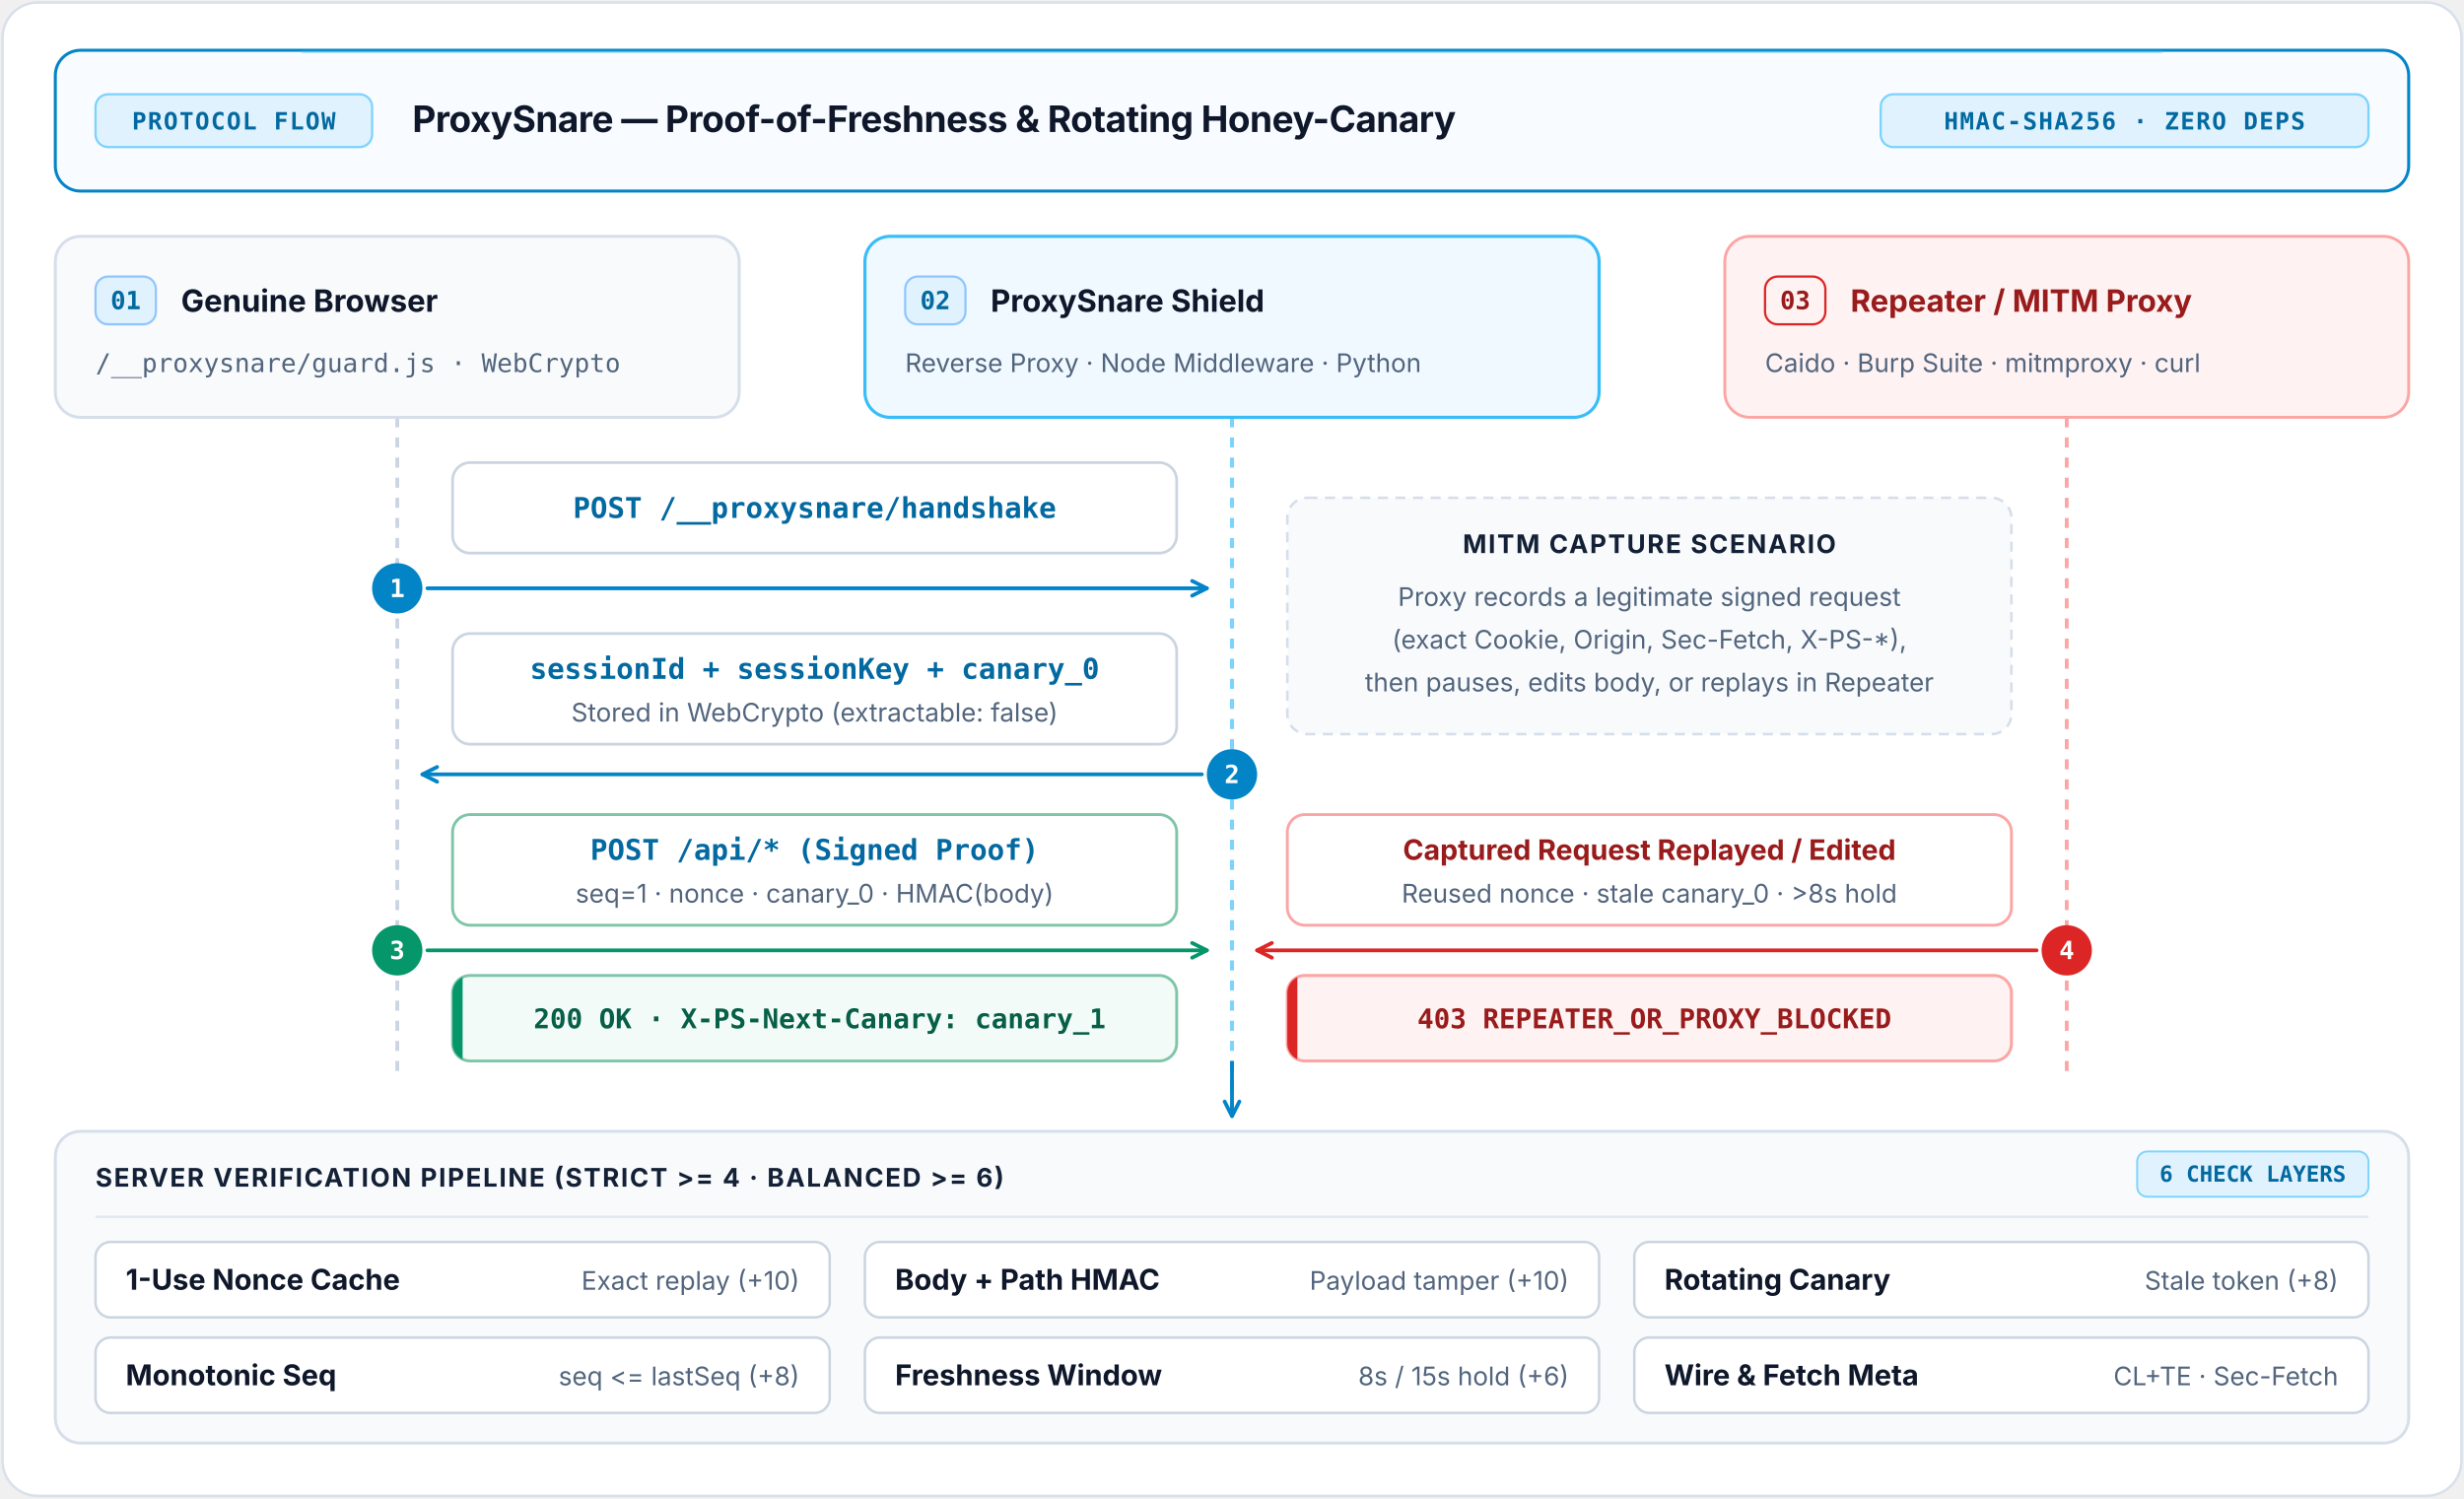
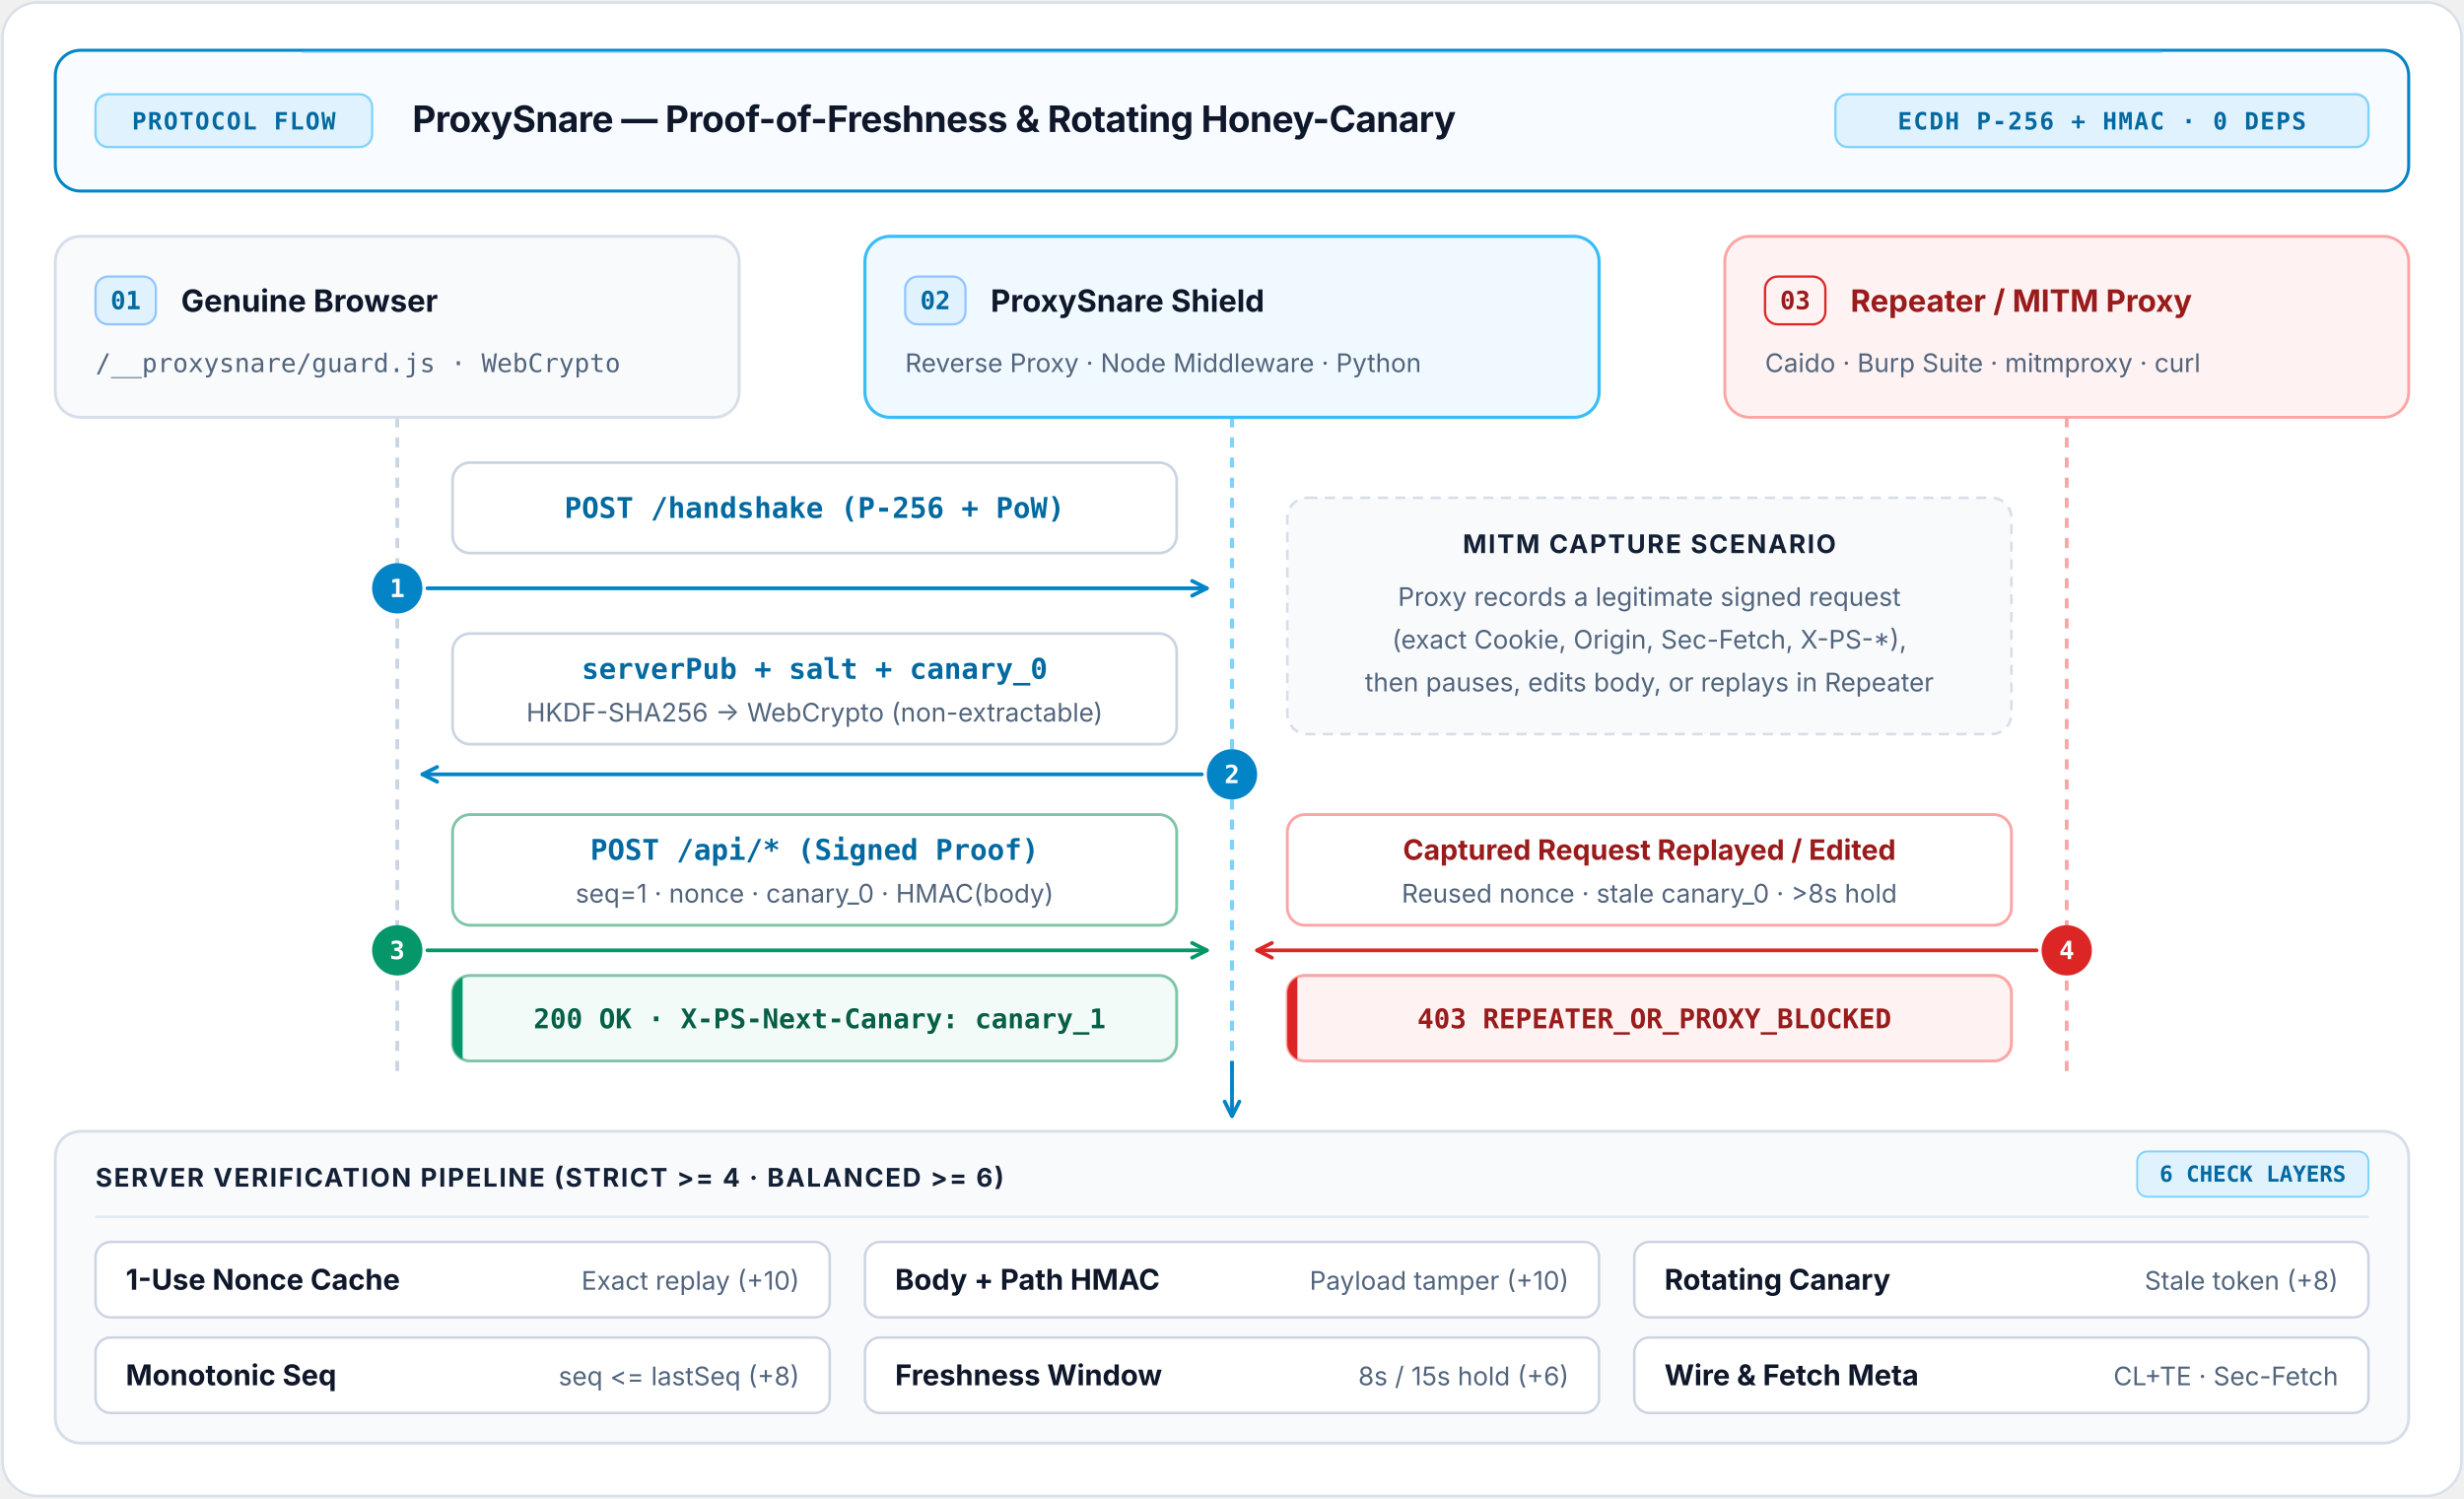
<svg xmlns="http://www.w3.org/2000/svg" width="980" height="596" viewBox="0 0 980 596" role="img" aria-label="ProxySnare Protocol-Level Anti-Repeater Architecture">
  <defs>
    <marker id="ps-acc-light" viewBox="0 0 10 10" refX="7.5" refY="5" markerWidth="6.5" markerHeight="6.5" orient="auto">
      <path d="M 1.5 2 L 7.5 5 L 1.5 8" fill="none" stroke="#0284C7" stroke-width="1.55" stroke-linecap="round" stroke-linejoin="round" />
    </marker>
    <marker id="ps-ok-light" viewBox="0 0 10 10" refX="7.5" refY="5" markerWidth="6.5" markerHeight="6.5" orient="auto">
      <path d="M 1.5 2 L 7.5 5 L 1.5 8" fill="none" stroke="#059669" stroke-width="1.55" stroke-linecap="round" stroke-linejoin="round" />
    </marker>
    <marker id="ps-deny-light" viewBox="0 0 10 10" refX="7.5" refY="5" markerWidth="6.5" markerHeight="6.5" orient="auto">
      <path d="M 1.5 2 L 7.5 5 L 1.5 8" fill="none" stroke="#DC2626" stroke-width="1.55" stroke-linecap="round" stroke-linejoin="round" />
    </marker>
    <clipPath id="ps-clip-ok-light">
      <rect x="180" y="388" width="288" height="34" rx="7" />
    </clipPath>
    <clipPath id="ps-clip-dn-light">
      <rect x="512" y="388" width="288" height="34" rx="7" />
    </clipPath>
    <style>
      .sans { font-family: -apple-system, BlinkMacSystemFont, "Segoe UI", Inter, Helvetica, Arial, sans-serif; }
      .mono { font-family: ui-monospace, SFMono-Regular, "SF Mono", Menlo, Consolas, monospace; }
      .hub-title { font-size: 14.5px; font-weight: 700; fill: #0F172A; letter-spacing: -0.2px; }
      .badge-txt { font-size: 9.5px; font-weight: 700; fill: #0369A1; letter-spacing: 0.55px; text-anchor: middle; }
      .step-num  { font-size: 10px; font-weight: 700; fill: #0369A1; text-anchor: middle; }
      .actor-hdr { font-size: 12.2px; font-weight: 700; fill: #0F172A; }
      .actor-dn  { font-size: 12.2px; font-weight: 700; fill: #991B1B; }
      .card-cmd  { font-size: 11.4px; font-weight: 700; fill: #0369A1; text-anchor: middle; }
      .card-ttl  { font-size: 11.4px; font-weight: 700; fill: #0F172A; }
      .body      { font-size: 10.8px; font-weight: 400; fill: #334155; }
      .muted     { font-size: 10.2px; font-weight: 400; fill: #52657D; }
      .muted-c   { font-size: 10.2px; font-weight: 400; fill: #52657D; text-anchor: middle; }
      .ok-t      { font-size: 10.8px; font-weight: 700; fill: #065F46; text-anchor: middle; }
      .dn-t      { font-size: 10.8px; font-weight: 700; fill: #991B1B; text-anchor: middle; }
      .kicker    { font-size: 10.2px; font-weight: 700; fill: #132035; letter-spacing: 0.65px; }
      .edge-acc  { fill: none; stroke: #0284C7; stroke-width: 1.5; stroke-linecap: round; }
      .edge-ok   { fill: none; stroke: #059669; stroke-width: 1.5; stroke-linecap: round; }
      .edge-deny { fill: none; stroke: #DC2626; stroke-width: 1.5; stroke-linecap: round; }
    </style>
  </defs>
  <rect x="1" y="1" width="978" height="594" rx="14" fill="#FFFFFF" stroke="#D8E0EA" stroke-width="1" />
  <g id="ps-header">
    <rect x="22" y="20" width="936" height="56" rx="10" fill="#F8FBFF" stroke="#0284C7" stroke-width="1.2" />
    <line x1="120" y1="20.6" x2="860" y2="20.6" stroke="#38BDF8" stroke-width="1" opacity="0.4" />
    <rect x="38" y="37.5" width="110" height="21" rx="5" fill="#E0F2FE" stroke="#7DD3FC" stroke-width="0.9" />
    <text class="mono badge-txt" x="93" y="51.5">PROTOCOL FLOW</text>
    <text class="sans hub-title" x="164" y="52.5">ProxySnare — Proof-of-Freshness &amp; Rotating Honey-Canary</text>
-     <rect x="748" y="37.5" width="194" height="21" rx="5" fill="#E0F2FE" stroke="#7DD3FC" stroke-width="0.9" />
-     <text class="mono badge-txt" x="845" y="51.5">HMAC-SHA256 · ZERO DEPS</text>
+     <rect x="730" y="37.5" width="212" height="21" rx="5" fill="#E0F2FE" stroke="#7DD3FC" stroke-width="0.9" />
+     <text class="mono badge-txt" x="836" y="51.5">ECDH P-256 + HMAC · 0 DEPS</text>
  </g>
  <g id="ps-lifelines">
    <line x1="158" y1="166" x2="158" y2="426" stroke="#CBD5E1" stroke-width="1.5" stroke-dasharray="4 4" />
    <line x1="490" y1="166" x2="490" y2="444" stroke="#7DD3FC" stroke-width="1.6" stroke-dasharray="4 4" />
    <line x1="490" y1="422" x2="490" y2="444" stroke="#0284C7" stroke-width="1.5" marker-end="url(#ps-acc-light)" />
    <line x1="822" y1="166" x2="822" y2="426" stroke="#FCA5A5" stroke-width="1.5" stroke-dasharray="4 4" />
  </g>
  <g id="ps-actors">
    <rect x="22" y="94" width="272" height="72" rx="10" fill="#F8FAFC" stroke="#D5DEE9" stroke-width="1.15" />
    <rect x="38" y="110" width="24" height="19" rx="5" fill="#E0F2FE" stroke="#93C5FD" stroke-width="0.9" />
    <text class="mono step-num" x="50" y="123">01</text>
    <text class="sans actor-hdr" x="72" y="124">Genuine Browser</text>
    <text class="mono muted" x="38" y="148">/__proxysnare/guard.js · WebCrypto</text>
    <rect x="344" y="94" width="292" height="72" rx="10" fill="#F0F9FF" stroke="#38BDF8" stroke-width="1.25" />
    <rect x="360" y="110" width="24" height="19" rx="5" fill="#E0F2FE" stroke="#93C5FD" stroke-width="0.9" />
    <text class="mono step-num" x="372" y="123">02</text>
    <text class="sans actor-hdr" x="394" y="124">ProxySnare Shield</text>
    <text class="sans muted" x="360" y="148">Reverse Proxy · Node Middleware · Python</text>
    <rect x="686" y="94" width="272" height="72" rx="10" fill="#FEF2F2" stroke="#FCA5A5" stroke-width="1.15" />
    <rect x="702" y="110" width="24" height="19" rx="5" fill="#FEF2F2" stroke="#DC2626" stroke-width="0.9" />
    <text class="mono" x="714" y="123" font-size="10" font-weight="700" fill="#991B1B" text-anchor="middle">03</text>
    <text class="sans actor-dn" x="736" y="124">Repeater / MITM Proxy</text>
    <text class="sans muted" x="702" y="148">Caido · Burp Suite · mitmproxy · curl</text>
  </g>
  <g id="ps-step1">
    <rect x="180" y="184" width="288" height="36" rx="7" fill="#FFFFFF" stroke="#CBD5E1" stroke-width="1.1" />
-     <text class="mono card-cmd" x="324" y="206">POST /__proxysnare/handshake</text>
+     <text class="mono card-cmd" x="324" y="206">POST /handshake (P-256 + PoW)</text>
    <circle cx="158" cy="234" r="10" fill="#0284C7" />
    <text class="mono" x="158" y="237.5" font-size="10" font-weight="700" fill="#FFFFFF" text-anchor="middle">1</text>
    <line class="edge-acc" x1="170" y1="234" x2="480" y2="234" marker-end="url(#ps-acc-light)" />
  </g>
  <g id="ps-step2">
    <rect x="180" y="252" width="288" height="44" rx="7" fill="#FFFFFF" stroke="#CBD5E1" stroke-width="1.1" />
-     <text class="mono card-cmd" x="324" y="270">sessionId + sessionKey + canary_0</text>
-     <text class="sans muted-c" x="324" y="287">Stored in WebCrypto (extractable: false)</text>
+     <text class="mono card-cmd" x="324" y="270">serverPub + salt + canary_0</text>
+     <text class="sans muted-c" x="324" y="287">HKDF-SHA256 -&gt; WebCrypto (non-extractable)</text>
    <circle cx="490" cy="308" r="10" fill="#0284C7" />
    <text class="mono" x="490" y="311.5" font-size="10" font-weight="700" fill="#FFFFFF" text-anchor="middle">2</text>
    <line class="edge-acc" x1="478" y1="308" x2="168" y2="308" marker-end="url(#ps-acc-light)" />
  </g>
  <g id="ps-capture-note">
    <rect x="512" y="198" width="288" height="94" rx="8" fill="#F8FAFC" stroke="#D5DEE9" stroke-width="1" stroke-dasharray="4 3" />
    <text class="sans kicker" x="656" y="220" text-anchor="middle">MITM CAPTURE SCENARIO</text>
    <text class="sans muted-c" x="656" y="241">Proxy records a legitimate signed request</text>
    <text class="sans muted-c" x="656" y="258">(exact Cookie, Origin, Sec-Fetch, X-PS-*),</text>
    <text class="sans muted-c" x="656" y="275">then pauses, edits body, or replays in Repeater</text>
  </g>
  <g id="ps-step3">
    <rect x="180" y="324" width="288" height="44" rx="7" fill="#FFFFFF" stroke="#7FC5A8" stroke-width="1.15" />
    <text class="mono card-cmd" x="324" y="342">POST /api/* (Signed Proof)</text>
    <text class="sans muted-c" x="324" y="359">seq=1 · nonce · canary_0 · HMAC(body)</text>
    <circle cx="158" cy="378" r="10" fill="#059669" />
    <text class="mono" x="158" y="381.5" font-size="10" font-weight="700" fill="#FFFFFF" text-anchor="middle">3</text>
    <line class="edge-ok" x1="170" y1="378" x2="480" y2="378" marker-end="url(#ps-ok-light)" />
    <rect x="180" y="388" width="288" height="34" rx="7" fill="#F2FBF7" stroke="#7FC5A8" stroke-width="1.15" />
    <g clip-path="url(#ps-clip-ok-light)">
      <rect x="180" y="388" width="4" height="34" fill="#059669" />
    </g>
    <text class="mono ok-t" x="326" y="409">200 OK · X-PS-Next-Canary: canary_1</text>
  </g>
  <g id="ps-step4">
    <rect x="512" y="324" width="288" height="44" rx="7" fill="#FFFFFF" stroke="#FCA5A5" stroke-width="1.15" />
    <text class="sans" x="656" y="342" font-size="11.2" font-weight="700" fill="#991B1B" text-anchor="middle">Captured Request Replayed / Edited</text>
    <text class="sans muted-c" x="656" y="359">Reused nonce · stale canary_0 · &gt;8s hold</text>
    <circle cx="822" cy="378" r="10" fill="#DC2626" />
    <text class="mono" x="822" y="381.5" font-size="10" font-weight="700" fill="#FFFFFF" text-anchor="middle">4</text>
    <line class="edge-deny" x1="810" y1="378" x2="500" y2="378" marker-end="url(#ps-deny-light)" />
    <rect x="512" y="388" width="288" height="34" rx="7" fill="#FEF2F2" stroke="#FCA5A5" stroke-width="1.2" />
    <g clip-path="url(#ps-clip-dn-light)">
      <rect x="512" y="388" width="4" height="34" fill="#DC2626" />
    </g>
    <text class="mono dn-t" x="658" y="409">403 REPEATER_OR_PROXY_BLOCKED</text>
  </g>
  <g id="ps-server-checks">
    <rect x="22" y="450" width="936" height="124" rx="10" fill="#F8FAFC" stroke="#D5DEE9" stroke-width="1.15" />
    <text class="sans kicker" x="38" y="472">SERVER VERIFICATION PIPELINE (STRICT &gt;= 4 · BALANCED &gt;= 6)</text>
    <rect x="850" y="458" width="92" height="18" rx="4" fill="#E0F2FE" stroke="#7DD3FC" stroke-width="0.75" />
    <text class="mono" x="896" y="470" font-size="8.8" font-weight="700" fill="#0369A1" text-anchor="middle">6 CHECK LAYERS</text>
    <line x1="38" y1="484" x2="942" y2="484" stroke="#E2E8F0" stroke-width="1" />
    <rect x="38" y="494" width="292" height="30" rx="6" fill="#FFFFFF" stroke="#CBD5E1" stroke-width="1" />
    <text class="sans card-ttl" x="50" y="513">1-Use Nonce Cache</text>
    <text class="sans muted" x="318" y="513" text-anchor="end">Exact replay (+10)</text>
    <rect x="344" y="494" width="292" height="30" rx="6" fill="#FFFFFF" stroke="#CBD5E1" stroke-width="1" />
    <text class="sans card-ttl" x="356" y="513">Body + Path HMAC</text>
    <text class="sans muted" x="624" y="513" text-anchor="end">Payload tamper (+10)</text>
    <rect x="650" y="494" width="292" height="30" rx="6" fill="#FFFFFF" stroke="#CBD5E1" stroke-width="1" />
    <text class="sans card-ttl" x="662" y="513">Rotating Canary</text>
    <text class="sans muted" x="930" y="513" text-anchor="end">Stale token (+8)</text>
    <rect x="38" y="532" width="292" height="30" rx="6" fill="#FFFFFF" stroke="#CBD5E1" stroke-width="1" />
    <text class="sans card-ttl" x="50" y="551">Monotonic Seq</text>
    <text class="sans muted" x="318" y="551" text-anchor="end">seq &lt;= lastSeq (+8)</text>
    <rect x="344" y="532" width="292" height="30" rx="6" fill="#FFFFFF" stroke="#CBD5E1" stroke-width="1" />
    <text class="sans card-ttl" x="356" y="551">Freshness Window</text>
    <text class="sans muted" x="624" y="551" text-anchor="end">8s / 15s hold (+6)</text>
    <rect x="650" y="532" width="292" height="30" rx="6" fill="#FFFFFF" stroke="#CBD5E1" stroke-width="1" />
    <text class="sans card-ttl" x="662" y="551">Wire &amp; Fetch Meta</text>
    <text class="sans muted" x="930" y="551" text-anchor="end">CL+TE · Sec-Fetch</text>
  </g>
</svg>
